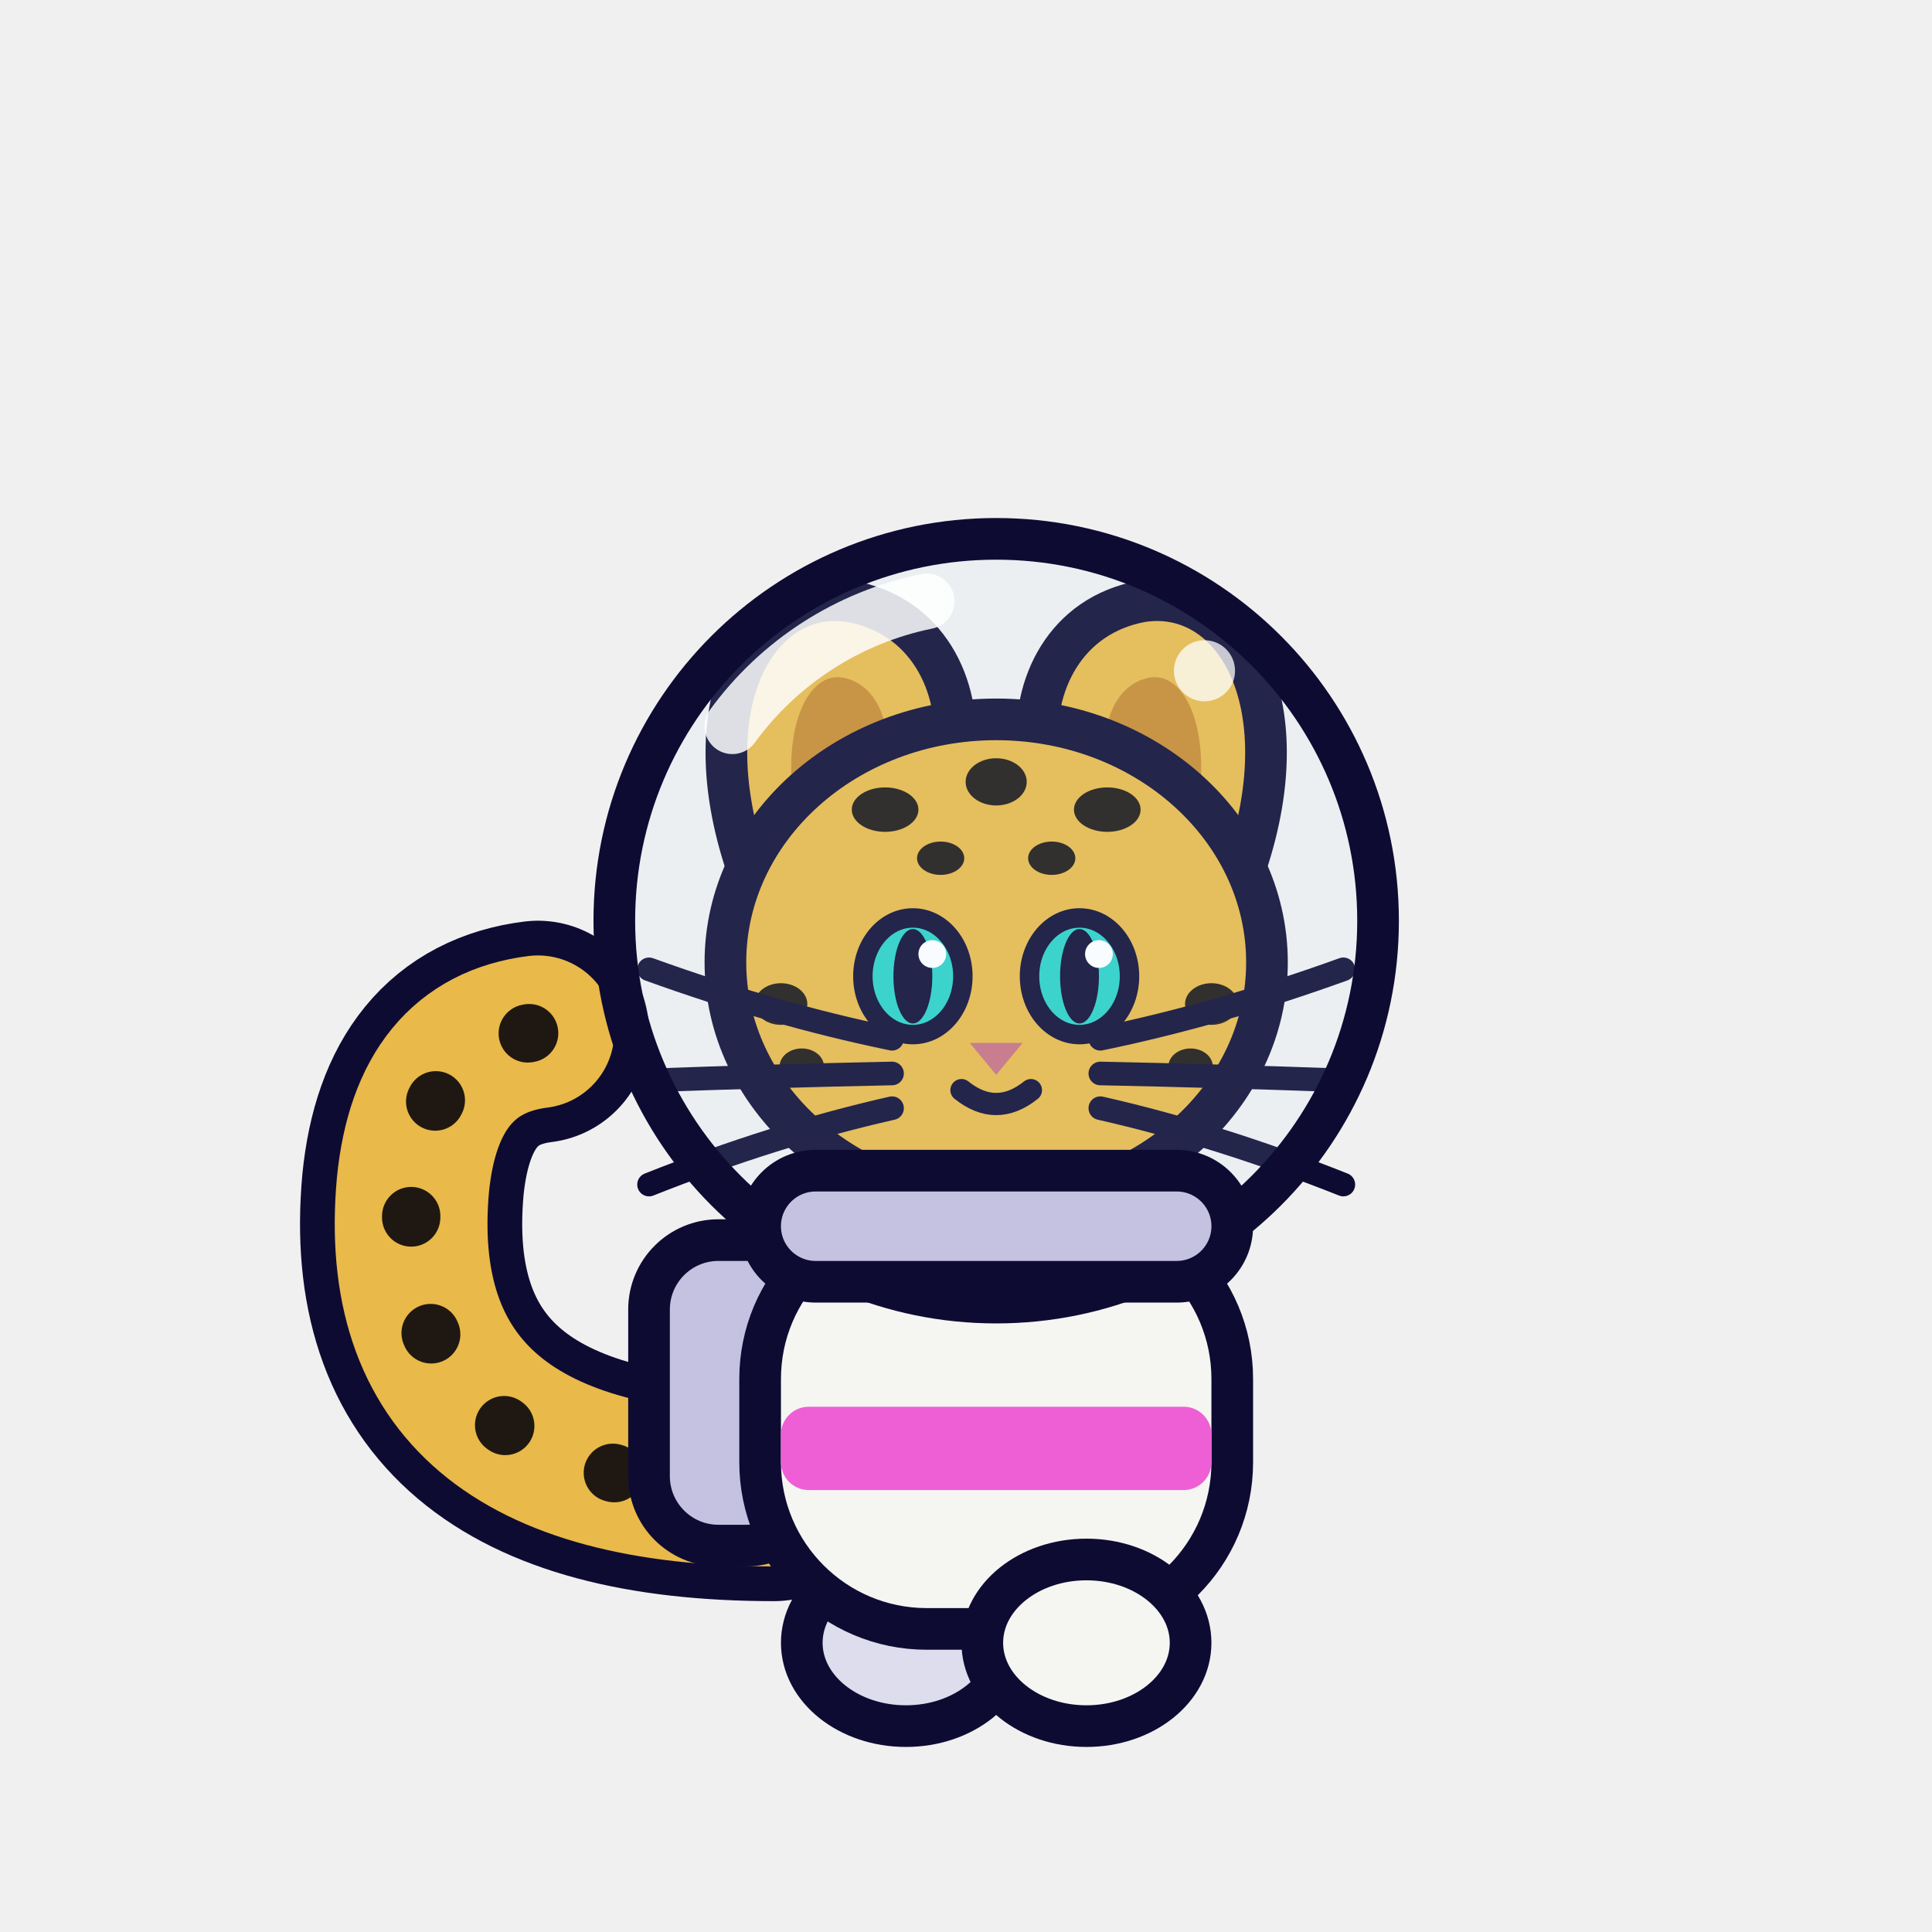
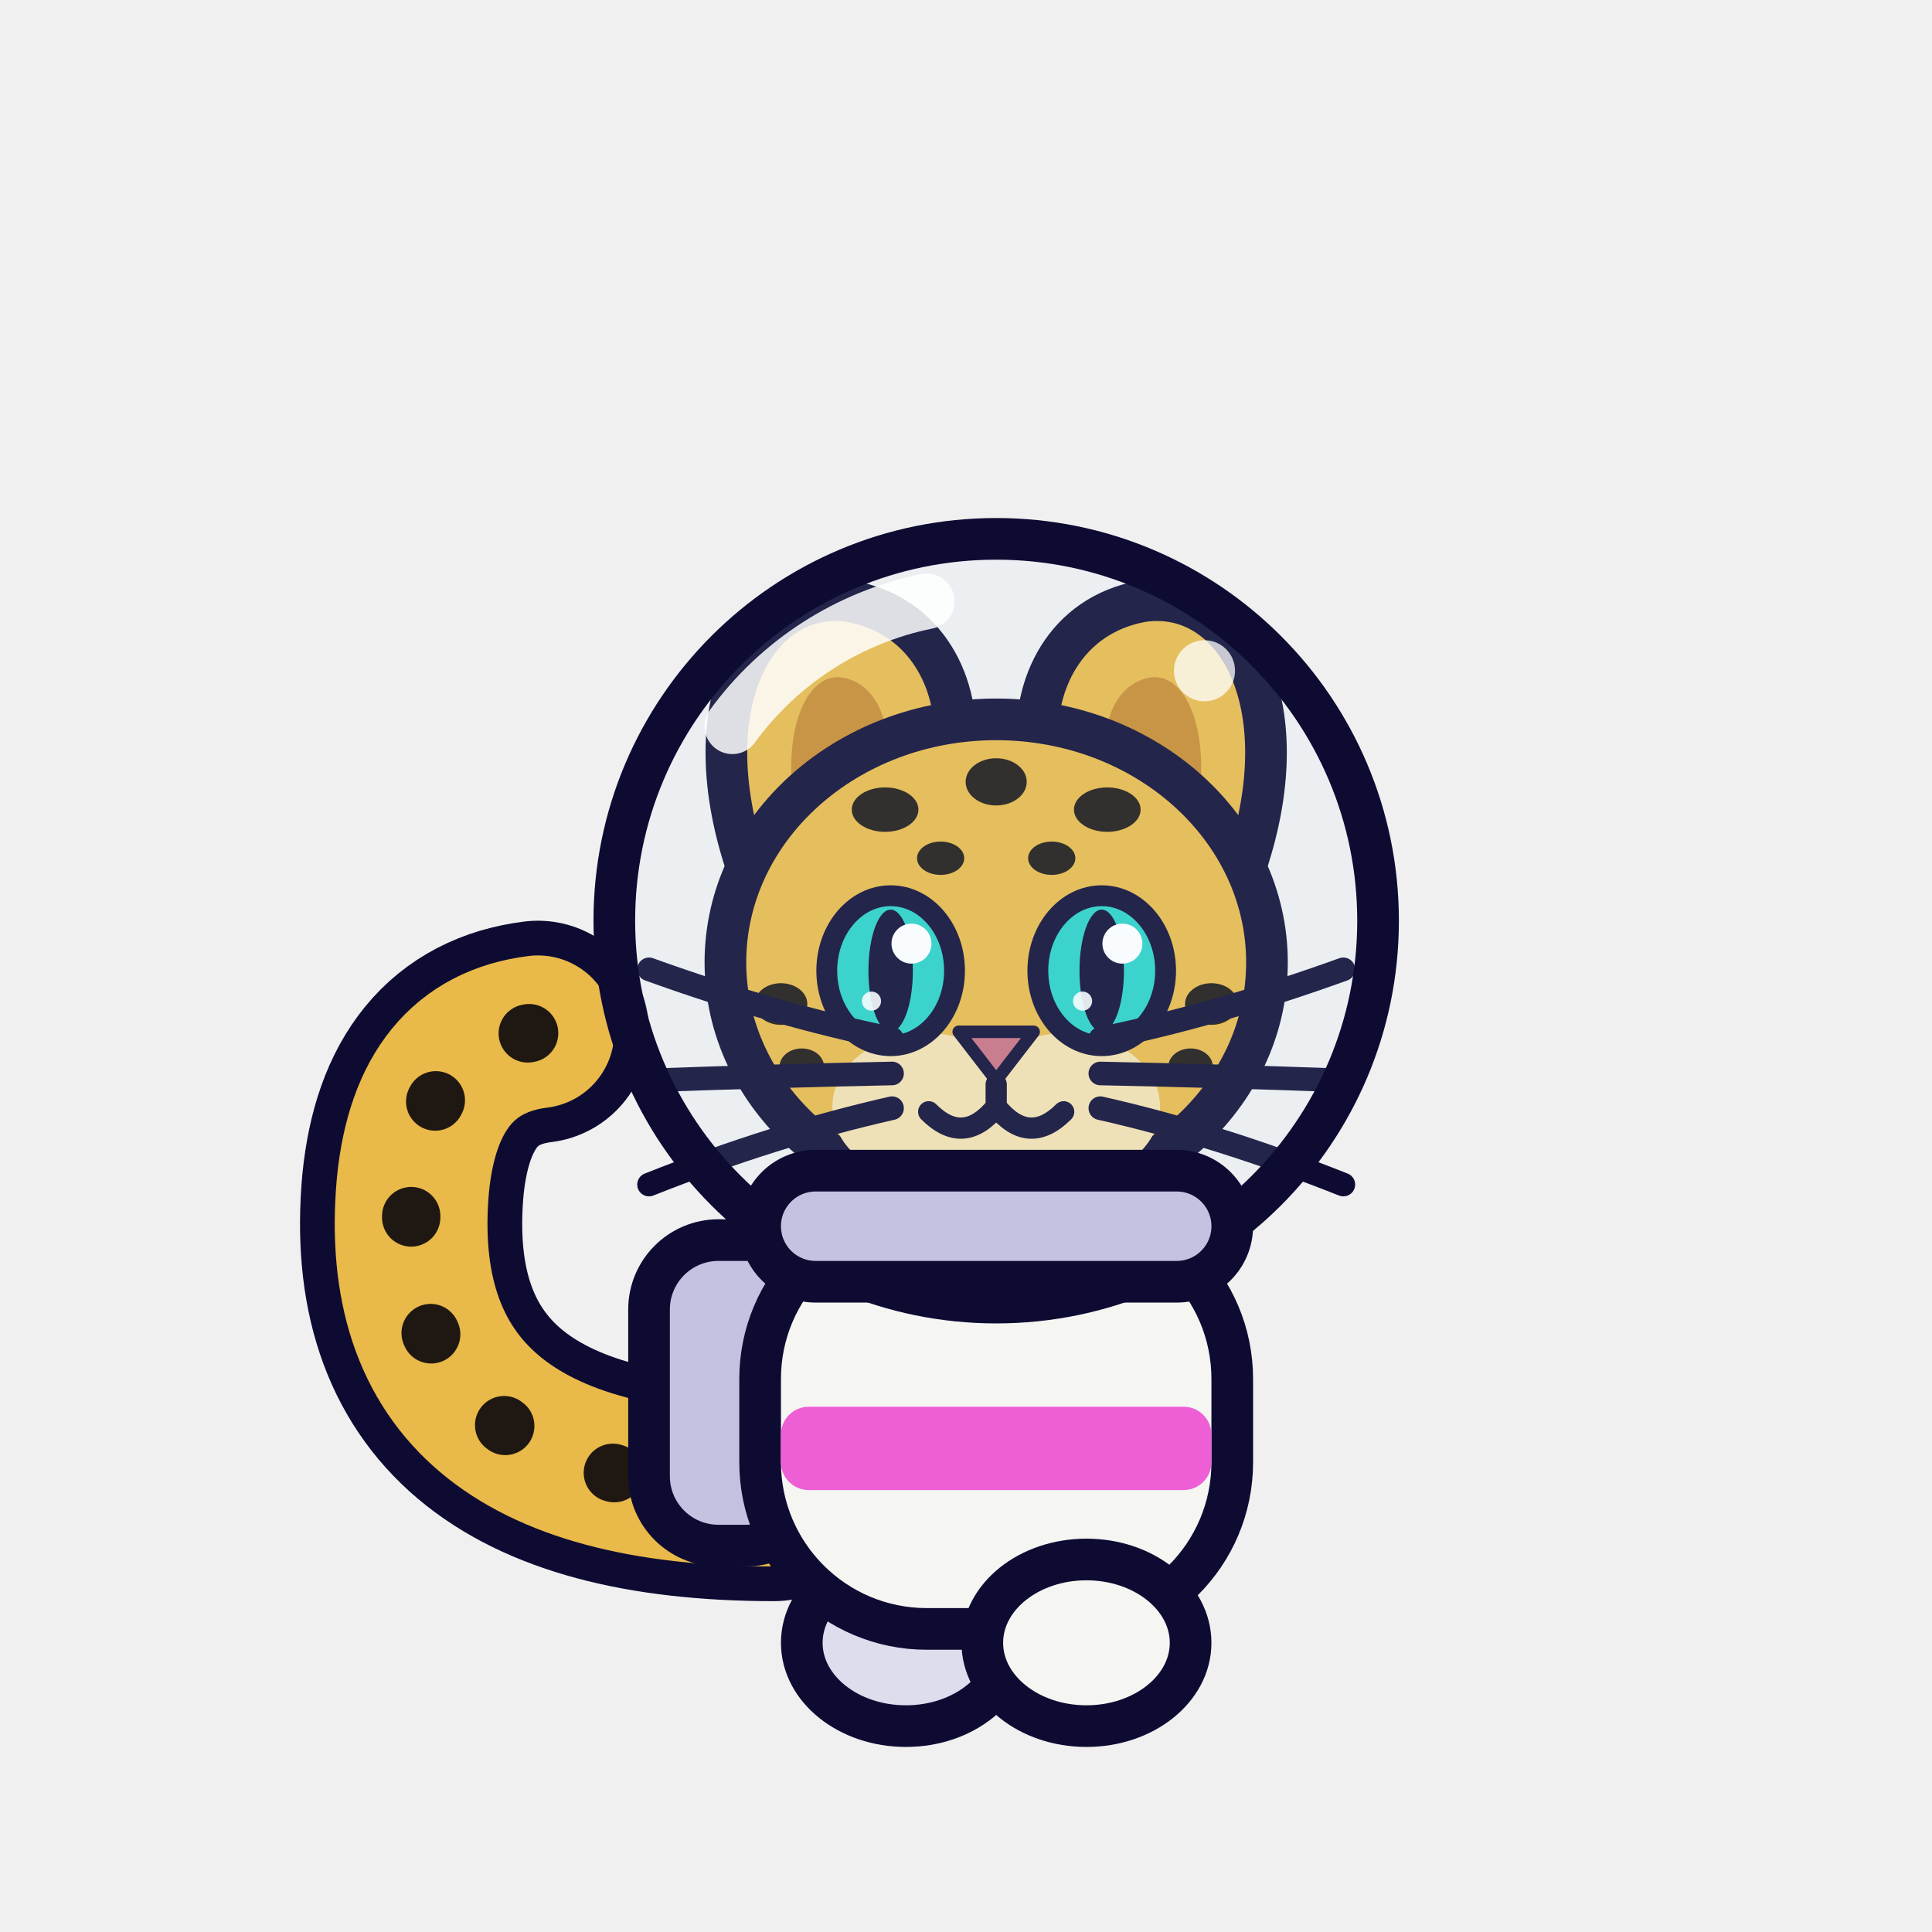
<svg xmlns="http://www.w3.org/2000/svg" width="128" height="128" viewBox="0 0 128 128">
  <g transform="translate(66 84) scale(0.92)">
    <g transform="rotate(0.00 0 31) translate(0 31) scale(1.000 1.000) translate(0 -31)">
      <g transform="translate(0 0.00)">
        <g id="cola" transform="rotate(0.00 -16 16)">
          <path d="M-16 16 Q-44 16 -42 -6 Q-41 -16 -33 -17" fill="none" stroke="#0e0b33" stroke-width="16" stroke-linecap="round" />
          <path d="M-16 16 Q-44 16 -42 -6 Q-41 -16 -33 -17" fill="none" stroke="#e9b949" stroke-width="11" stroke-linecap="round" />
          <path d="M-16 16 Q-44 16 -42 -6 Q-41 -16 -33 -17" fill="none" stroke="#1f1812" stroke-width="4.2" stroke-linecap="round" stroke-dasharray="0.1 8.5" stroke-dashoffset="-3" />
        </g>
      </g>
      <g transform="translate(0 0.00)">
        <g id="pierna-trasera" transform="translate(0.00 0.00)">
          <ellipse cx="-6.5" cy="27" rx="7.5" ry="6" fill="#dedded" stroke="#0e0b33" stroke-width="3" />
        </g>
      </g>
      <g transform="translate(0 0.00)">
        <rect id="mochila" x="-25" y="-2" width="12" height="22" rx="5" fill="#c4c2e0" stroke="#0e0b33" stroke-width="3" />
      </g>
      <g transform="translate(0 0.00)">
        <g id="cuerpo">
          <rect x="-17" y="-4" width="34" height="30" rx="12" fill="#f5f5f2" stroke="#0e0b33" stroke-width="3" />
          <rect x="-15.5" y="10" width="31" height="6" rx="2" fill="#ee5fd6" />
        </g>
      </g>
      <g transform="translate(0 0.00)">
        <g id="pierna-delantera" transform="translate(0.00 0.00)">
          <ellipse cx="6.5" cy="27" rx="7.5" ry="6" fill="#f5f5f2" stroke="#0e0b33" stroke-width="3" />
        </g>
      </g>
      <g transform="translate(0 0.00)">
        <rect id="cuello" x="-14" y="-9" width="28" height="9" rx="4.5" fill="#c4c2e0" stroke="#0e0b33" stroke-width="3" />
      </g>
      <g transform="translate(0 0.00)">
        <g id="cabeza">
          <path transform="rotate(0.00 -11 -34)" d="M-18 -29 C-22 -41 -17 -49 -10.5 -48 C-5 -47 -2.5 -42 -3 -37 Z" fill="#e9b949" stroke="#0e0b33" stroke-width="3" stroke-linejoin="round" />
          <path transform="rotate(0.00 11 -34)" d="M18 -29 C22 -41 17 -49 10.5 -48 C5 -47 2.5 -42 3 -37 Z" fill="#e9b949" stroke="#0e0b33" stroke-width="3" stroke-linejoin="round" />
          <path transform="rotate(0.00 -11 -34)" d="M-14.5 -33 C-15.5 -39 -13.5 -43 -11 -42.5 C-8.5 -42 -7.5 -39 -8 -36.5 Z" fill="#c98a2e" />
          <path transform="rotate(0.00 11 -34)" d="M14.5 -33 C15.5 -39 13.5 -43 11 -42.5 C8.5 -42 7.5 -39 8 -36.5 Z" fill="#c98a2e" />
          <ellipse cx="0" cy="-22" rx="19.5" ry="17.5" fill="#e9b949" stroke="#0e0b33" stroke-width="3" />
          <ellipse cx="-8" cy="-33" rx="2.4" ry="1.6" fill="#1f1812" />
          <ellipse cx="0" cy="-35" rx="2.2" ry="1.7" fill="#1f1812" />
          <ellipse cx="8" cy="-33" rx="2.4" ry="1.6" fill="#1f1812" />
          <ellipse cx="-4" cy="-29.5" rx="1.7" ry="1.2" fill="#1f1812" />
          <ellipse cx="4" cy="-29.5" rx="1.7" ry="1.2" fill="#1f1812" />
          <ellipse cx="-15.5" cy="-19" rx="1.9" ry="1.5" fill="#1f1812" />
          <ellipse cx="15.5" cy="-19" rx="1.9" ry="1.5" fill="#1f1812" />
          <ellipse cx="-14" cy="-14.5" rx="1.6" ry="1.3" fill="#1f1812" />
          <ellipse cx="14" cy="-14.5" rx="1.6" ry="1.3" fill="#1f1812" />
-           <ellipse cx="-6" cy="-21" rx="3.6" ry="4.2" fill="#2ad0c6" stroke="#0e0b33" stroke-width="1.4" />
-           <ellipse cx="-6" cy="-21" rx="1.4" ry="3.4" fill="#0e0b33" />
-           <circle cx="-4.6" cy="-22.6" r="1" fill="#fff" />
-           <ellipse cx="6" cy="-21" rx="3.6" ry="4.2" fill="#2ad0c6" stroke="#0e0b33" stroke-width="1.4" />
-           <ellipse cx="6" cy="-21" rx="1.4" ry="3.4" fill="#0e0b33" />
-           <circle cx="7.4" cy="-22.6" r="1" fill="#fff" />
-           <path d="M-1.9 -16.2 h3.8 l-1.9 2.3 z" fill="#c9707f" />
-           <path d="M-2.5 -12.8 q2.5 2 5 0" fill="none" stroke="#0e0b33" stroke-width="1.6" stroke-linecap="round" />
+           <ellipse cx="-5" cy="-11.6" rx="6.8" ry="5.3" fill="#f5e0ad" />
+           <ellipse cx="5" cy="-11.6" rx="6.8" ry="5.3" fill="#f5e0ad" />
+           <ellipse cx="-7.6" cy="-21.4" rx="4.6" ry="5.4" fill="#2ad0c6" stroke="#0e0b33" stroke-width="1.5" />
+           <ellipse cx="-7.6" cy="-21.4" rx="1.6" ry="4.4" fill="#0e0b33" />
+           <circle cx="-6.10" cy="-23.35" r="1.44" fill="#fff" />
+           <circle cx="-8.98" cy="-19.21" r="0.69" fill="#fff" opacity=".9" />
+           <ellipse cx="7.6" cy="-21.4" rx="4.6" ry="5.4" fill="#2ad0c6" stroke="#0e0b33" stroke-width="1.5" />
+           <ellipse cx="7.6" cy="-21.4" rx="1.6" ry="4.4" fill="#0e0b33" />
+           <circle cx="9.09" cy="-23.35" r="1.44" fill="#fff" />
+           <circle cx="6.22" cy="-19.21" r="0.69" fill="#fff" opacity=".9" />
+           <path d="M-2.7 -17 h5.4 l-2.7 3.5 z" fill="#c9707f" stroke="#0e0b33" stroke-width="0.9" stroke-linejoin="round" />
+           <g transform="translate(0 -11.6) scale(.9) translate(0 11.6)">
+             <path d="M0 -13.4 v1.8 M0 -11.6 q-2.6 3.2 -5.4 0.4 M0 -11.6 q2.6 3.2 5.4 0.4" stroke="#0e0b33" stroke-width="1.7" stroke-linecap="round" stroke-linejoin="round" fill="none" />
+           </g>
          <g stroke="#0e0b33" stroke-width="1.7" stroke-linecap="round" fill="none">
            <path d="M-7.5 -16.5 Q-16 -18.25 -25 -21.5" />
            <path d="M-7.5 -14 Q-16 -13.825 -25 -13.5" />
            <path d="M-7.5 -11.5 Q-16 -9.575 -25 -6.0" />
            <path d="M7.5 -16.5 Q16 -18.25 25 -21.5" />
            <path d="M7.5 -14 Q16 -13.825 25 -13.5" />
            <path d="M7.5 -11.5 Q16 -9.575 25 -6.0" />
          </g>
        </g>
      </g>
      <g transform="translate(0 0.00)">
        <g id="casco">
          <circle cx="0" cy="-25" r="27.5" fill="#bfe6ff" fill-opacity=".12" stroke="#0e0b33" stroke-width="3" />
          <path d="M-19 -39 A23 23 0 0 1 -5 -48" fill="none" stroke="#fff" stroke-width="4" stroke-linecap="round" opacity=".85" />
          <circle cx="15" cy="-43" r="2.2" fill="#fff" opacity=".75" />
          <rect x="-17" y="-7" width="34" height="8" rx="4" fill="#c4c2e0" stroke="#0e0b33" stroke-width="3" />
        </g>
      </g>
    </g>
  </g>
</svg>
